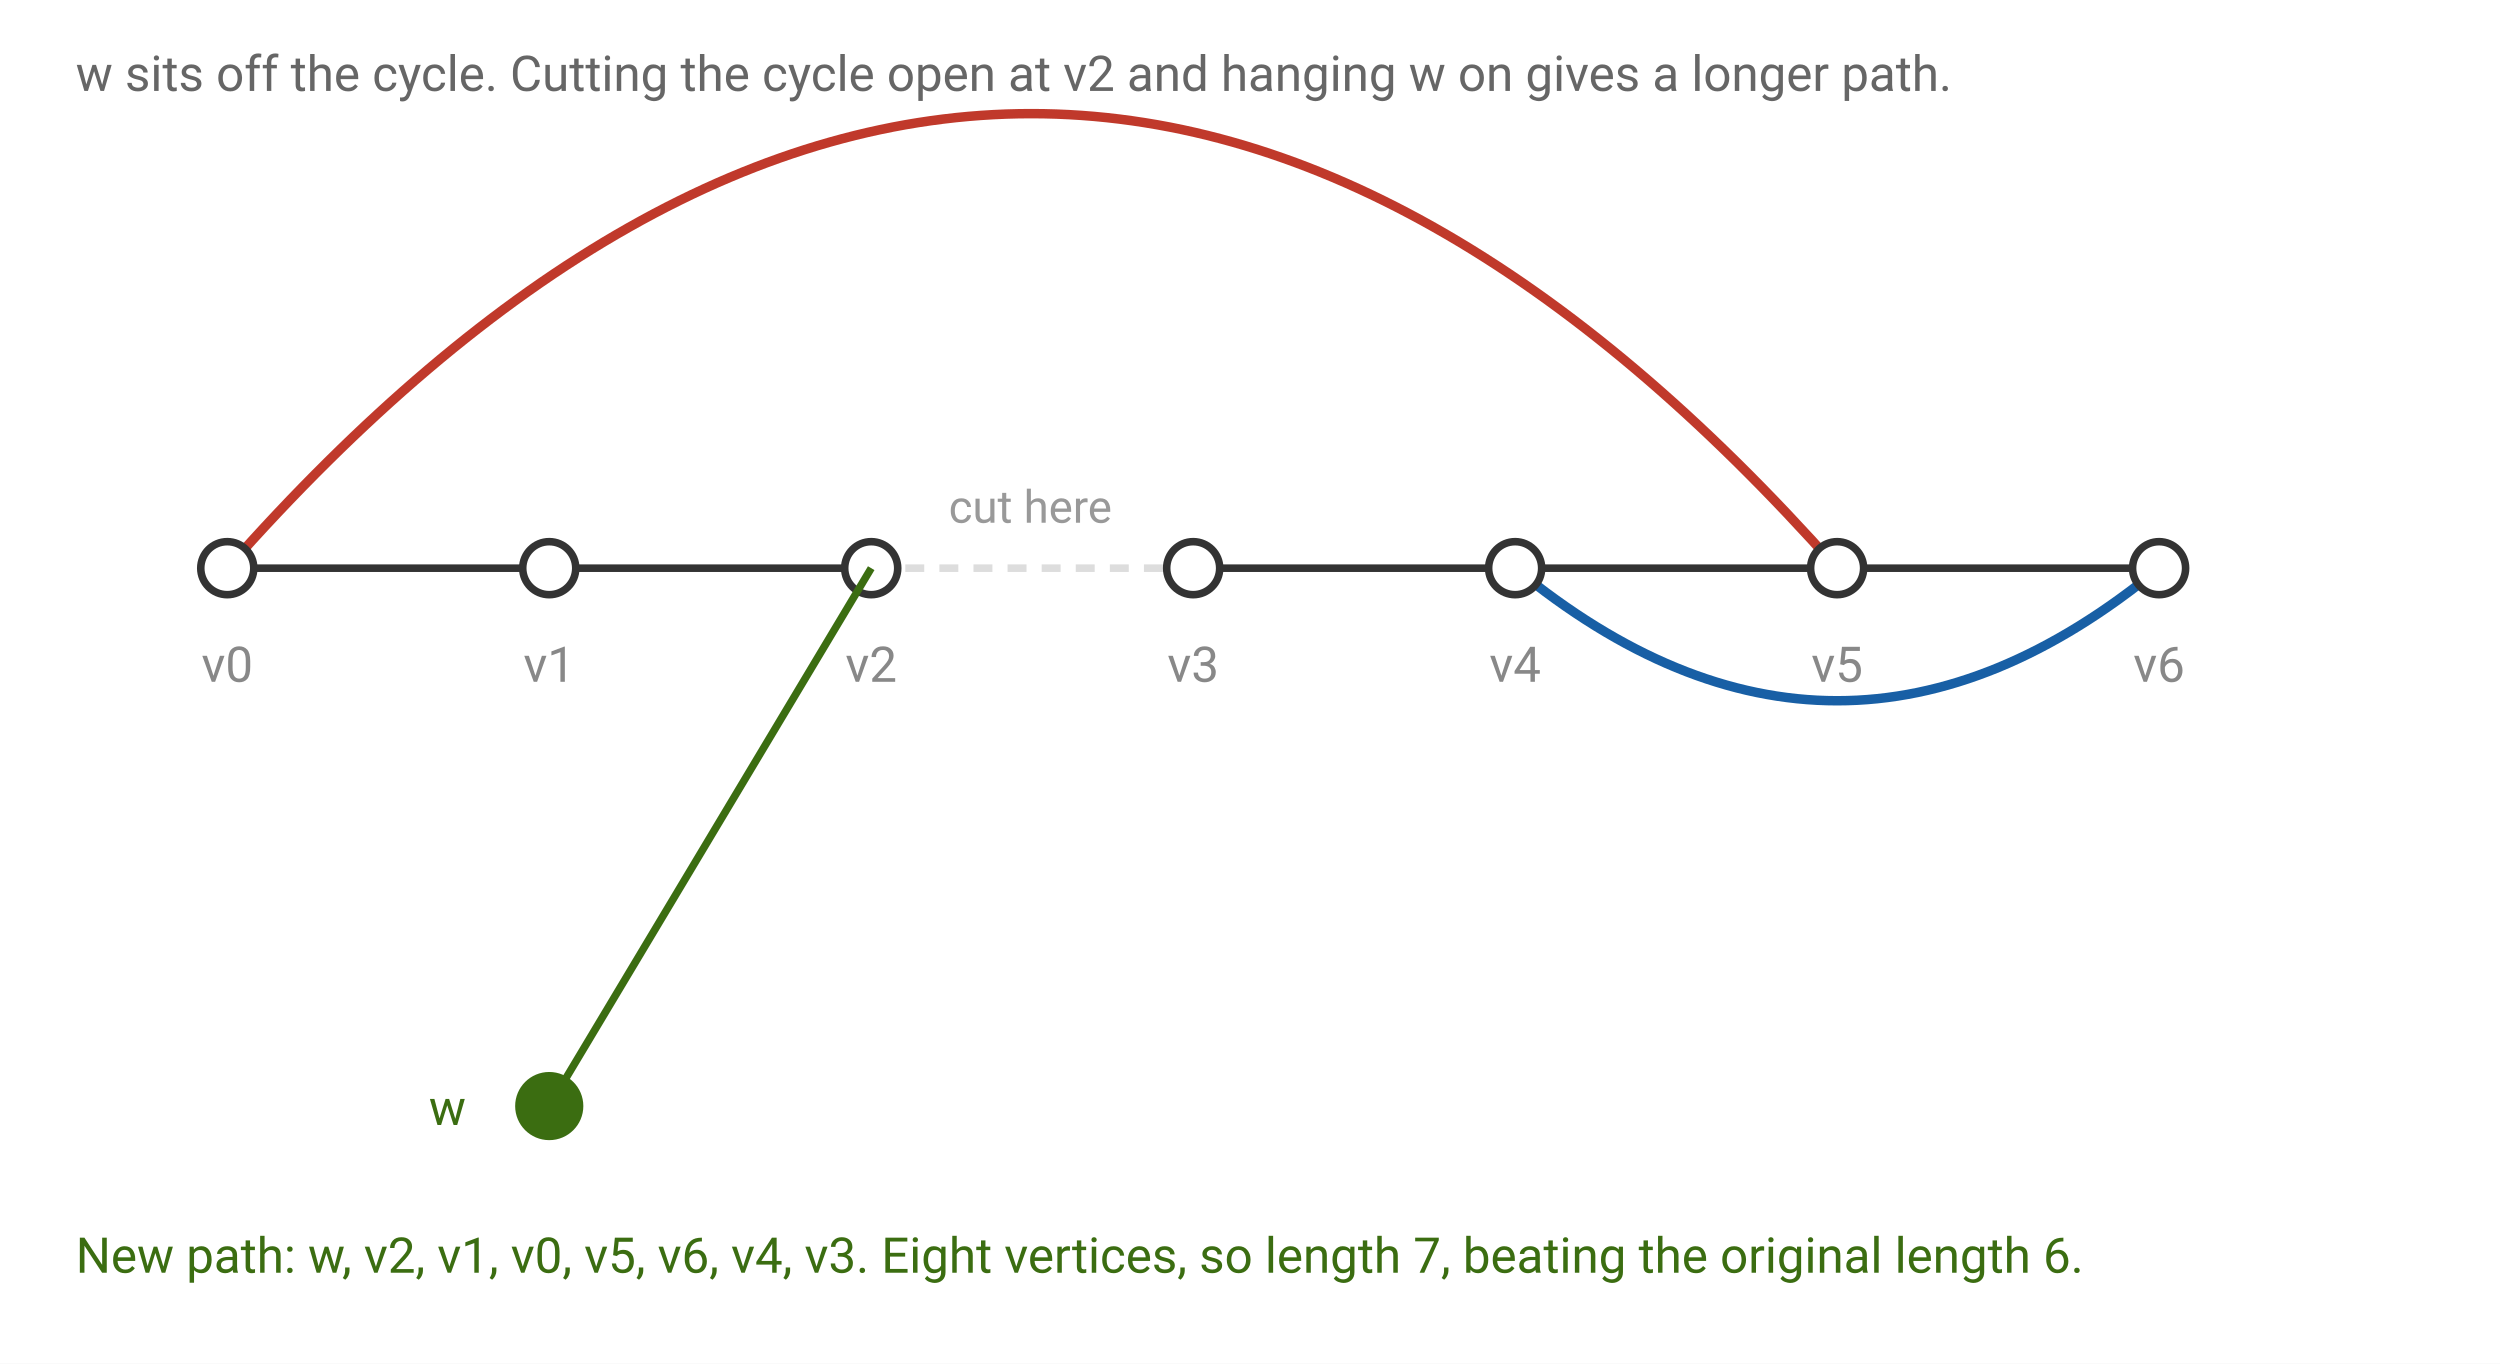
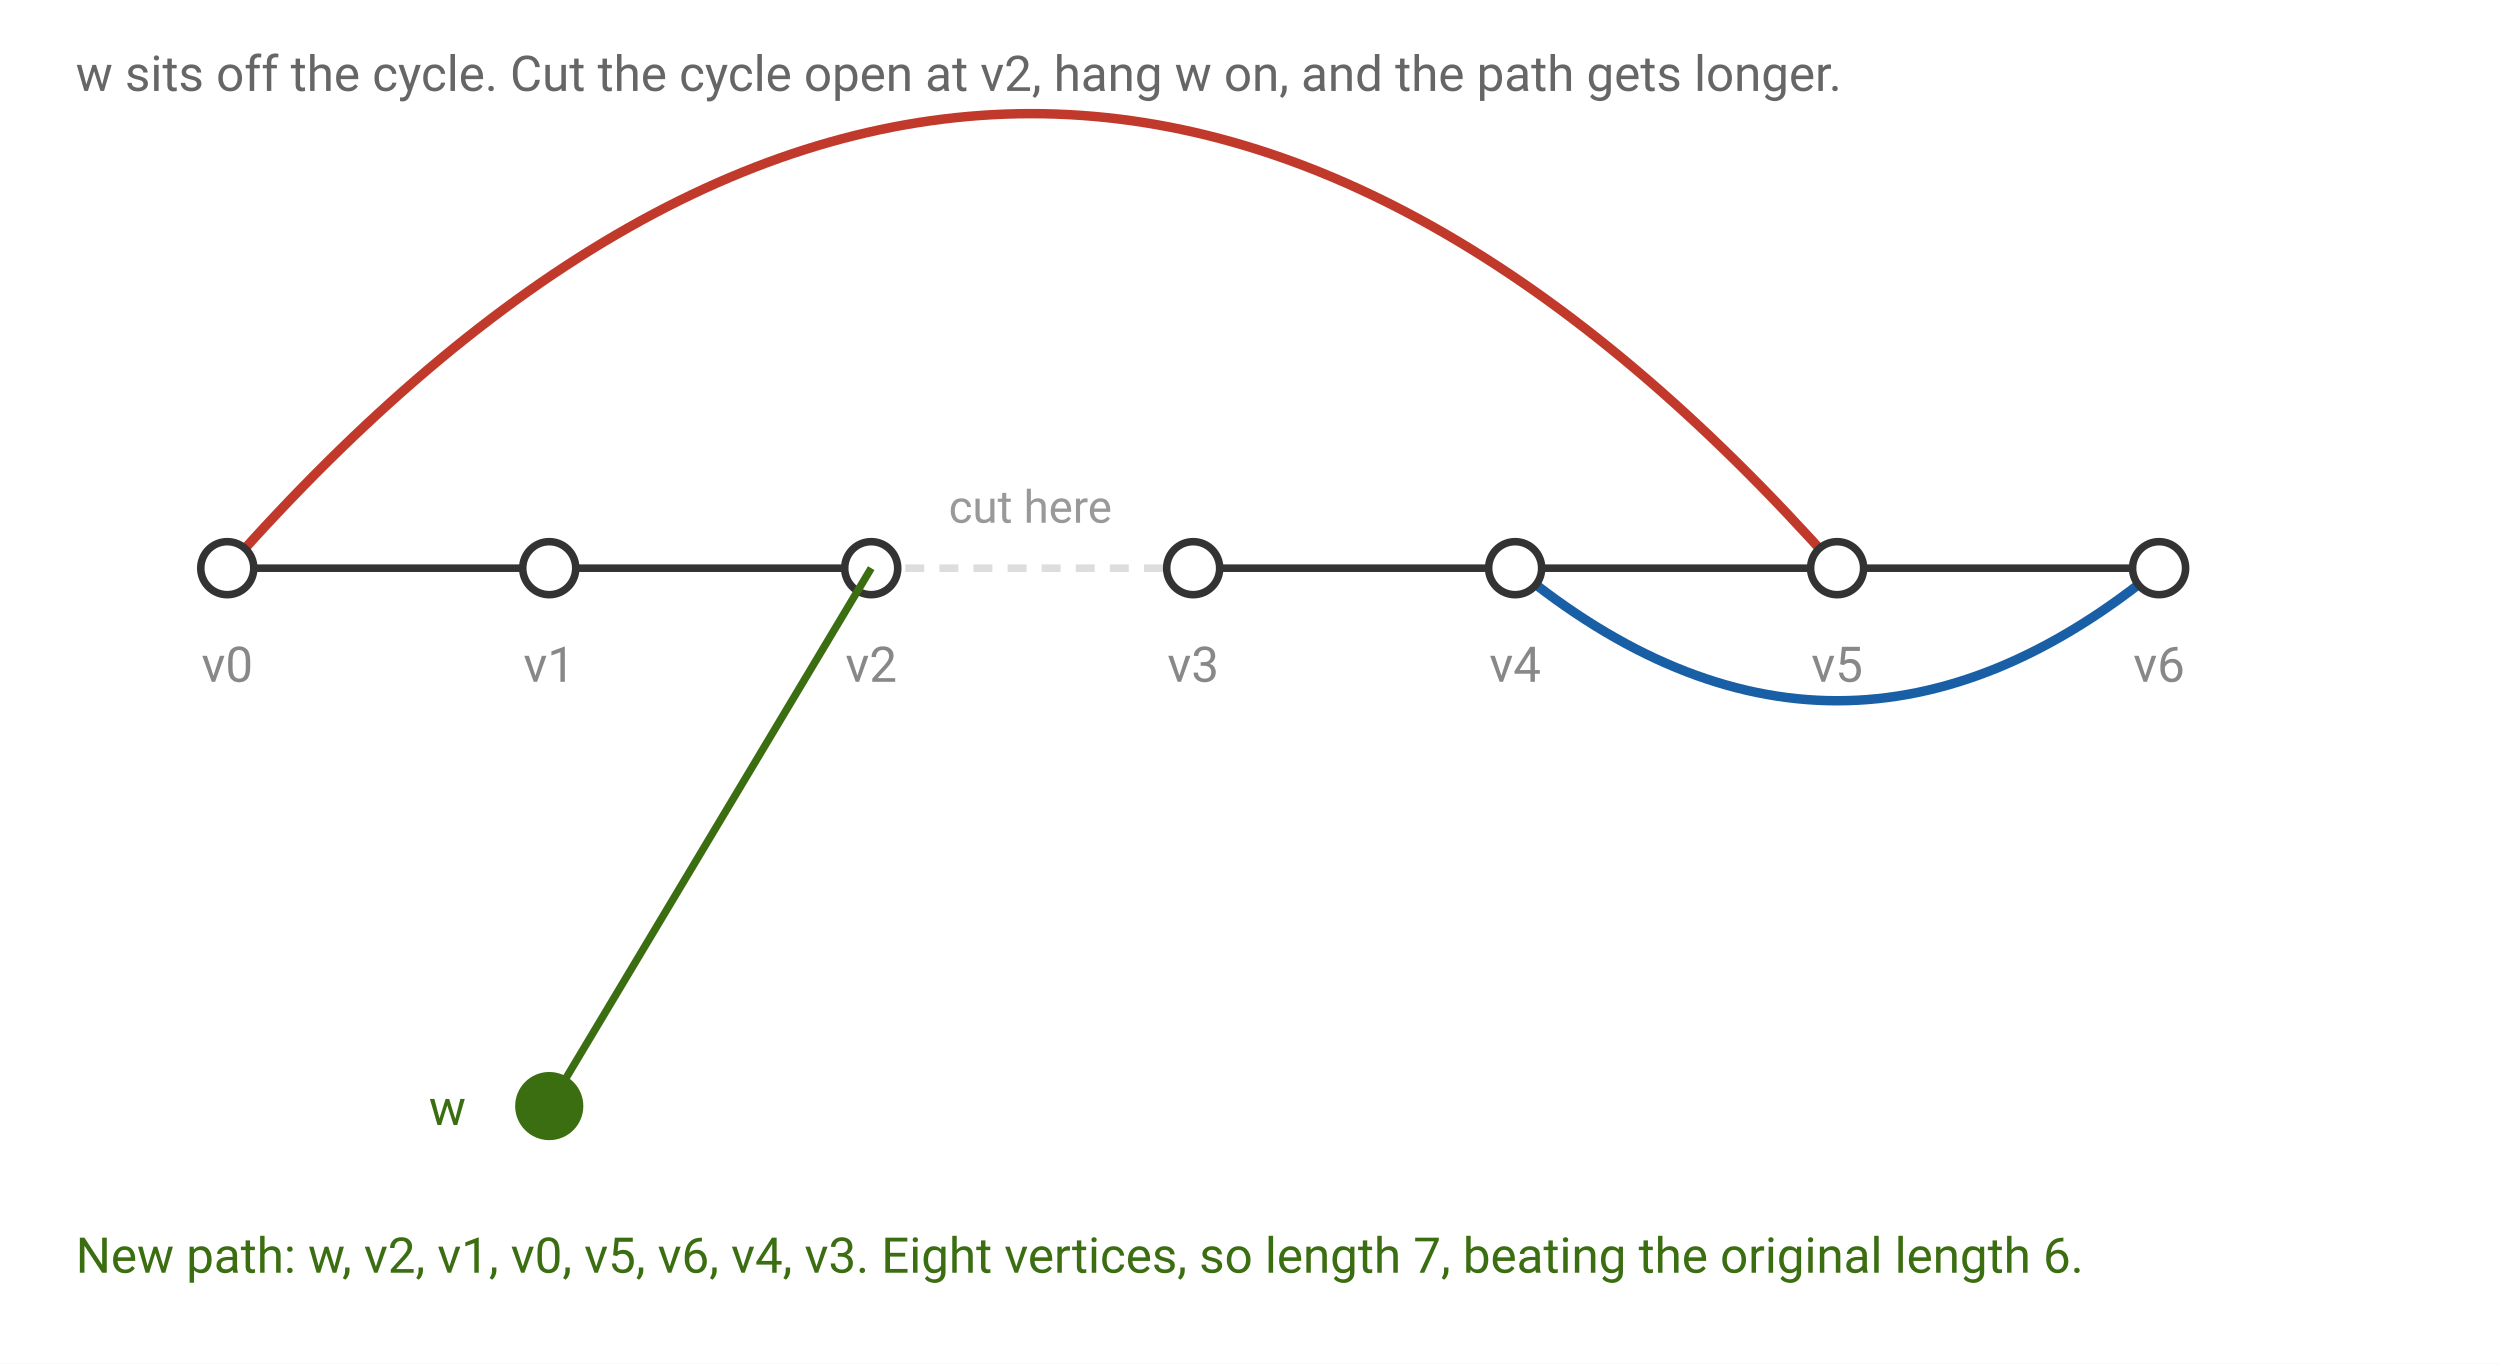
<svg xmlns="http://www.w3.org/2000/svg" viewBox="0 0 660 360" width="660" height="360" font-family="system-ui, -apple-system, Segoe UI, Roboto, sans-serif">
  <rect width="660" height="360" fill="#ffffff" />
-   <text x="20" y="24" font-size="13" fill="#666666">w sits off the cycle. Cutting the cycle open at v2 and hanging w on gives a longer path.</text>
+   <text x="20" y="24" font-size="13" fill="#666666">w sits off the cycle. Cut the cycle open at v2, hang w on, and the path gets longer.</text>
  <path d="M 60 150 Q 272 -90 485 150" fill="none" stroke="#C0392B" stroke-width="2.5" />
  <path d="M 570 150 Q 485 220 400 150" fill="none" stroke="#185FA5" stroke-width="2.5" />
  <line x1="60" y1="150" x2="230" y2="150" stroke="#333333" stroke-width="2" />
  <line x1="315" y1="150" x2="570" y2="150" stroke="#333333" stroke-width="2" />
  <line x1="230" y1="150" x2="315" y2="150" stroke="#dddddd" stroke-width="2" stroke-dasharray="5 4" />
  <text x="272" y="138" text-anchor="middle" font-size="12" fill="#999999">cut here</text>
  <circle cx="60" cy="150" r="7" fill="#ffffff" stroke="#333333" stroke-width="2" />
  <circle cx="145" cy="150" r="7" fill="#ffffff" stroke="#333333" stroke-width="2" />
  <circle cx="230" cy="150" r="7" fill="#ffffff" stroke="#333333" stroke-width="2" />
  <circle cx="315" cy="150" r="7" fill="#ffffff" stroke="#333333" stroke-width="2" />
  <circle cx="400" cy="150" r="7" fill="#ffffff" stroke="#333333" stroke-width="2" />
  <circle cx="485" cy="150" r="7" fill="#ffffff" stroke="#333333" stroke-width="2" />
  <circle cx="570" cy="150" r="7" fill="#ffffff" stroke="#333333" stroke-width="2" />
  <text x="60" y="180" text-anchor="middle" font-size="13" fill="#888888">v0</text>
  <text x="145" y="180" text-anchor="middle" font-size="13" fill="#888888">v1</text>
  <text x="230" y="180" text-anchor="middle" font-size="13" fill="#888888">v2</text>
  <text x="315" y="180" text-anchor="middle" font-size="13" fill="#888888">v3</text>
  <text x="400" y="180" text-anchor="middle" font-size="13" fill="#888888">v4</text>
  <text x="485" y="180" text-anchor="middle" font-size="13" fill="#888888">v5</text>
  <text x="570" y="180" text-anchor="middle" font-size="13" fill="#888888">v6</text>
  <line x1="230" y1="150" x2="145" y2="292" stroke="#3B6D11" stroke-width="2" />
  <circle cx="145" cy="292" r="9" fill="#3B6D11" />
  <text x="123" y="297" text-anchor="end" font-size="13" fill="#3B6D11">w</text>
  <text x="20" y="336" font-size="13" fill="#3B6D11">New path: w, v2, v1, v0, v5, v6, v4, v3. Eight vertices, so length 7, beating the original length 6.</text>
</svg>
